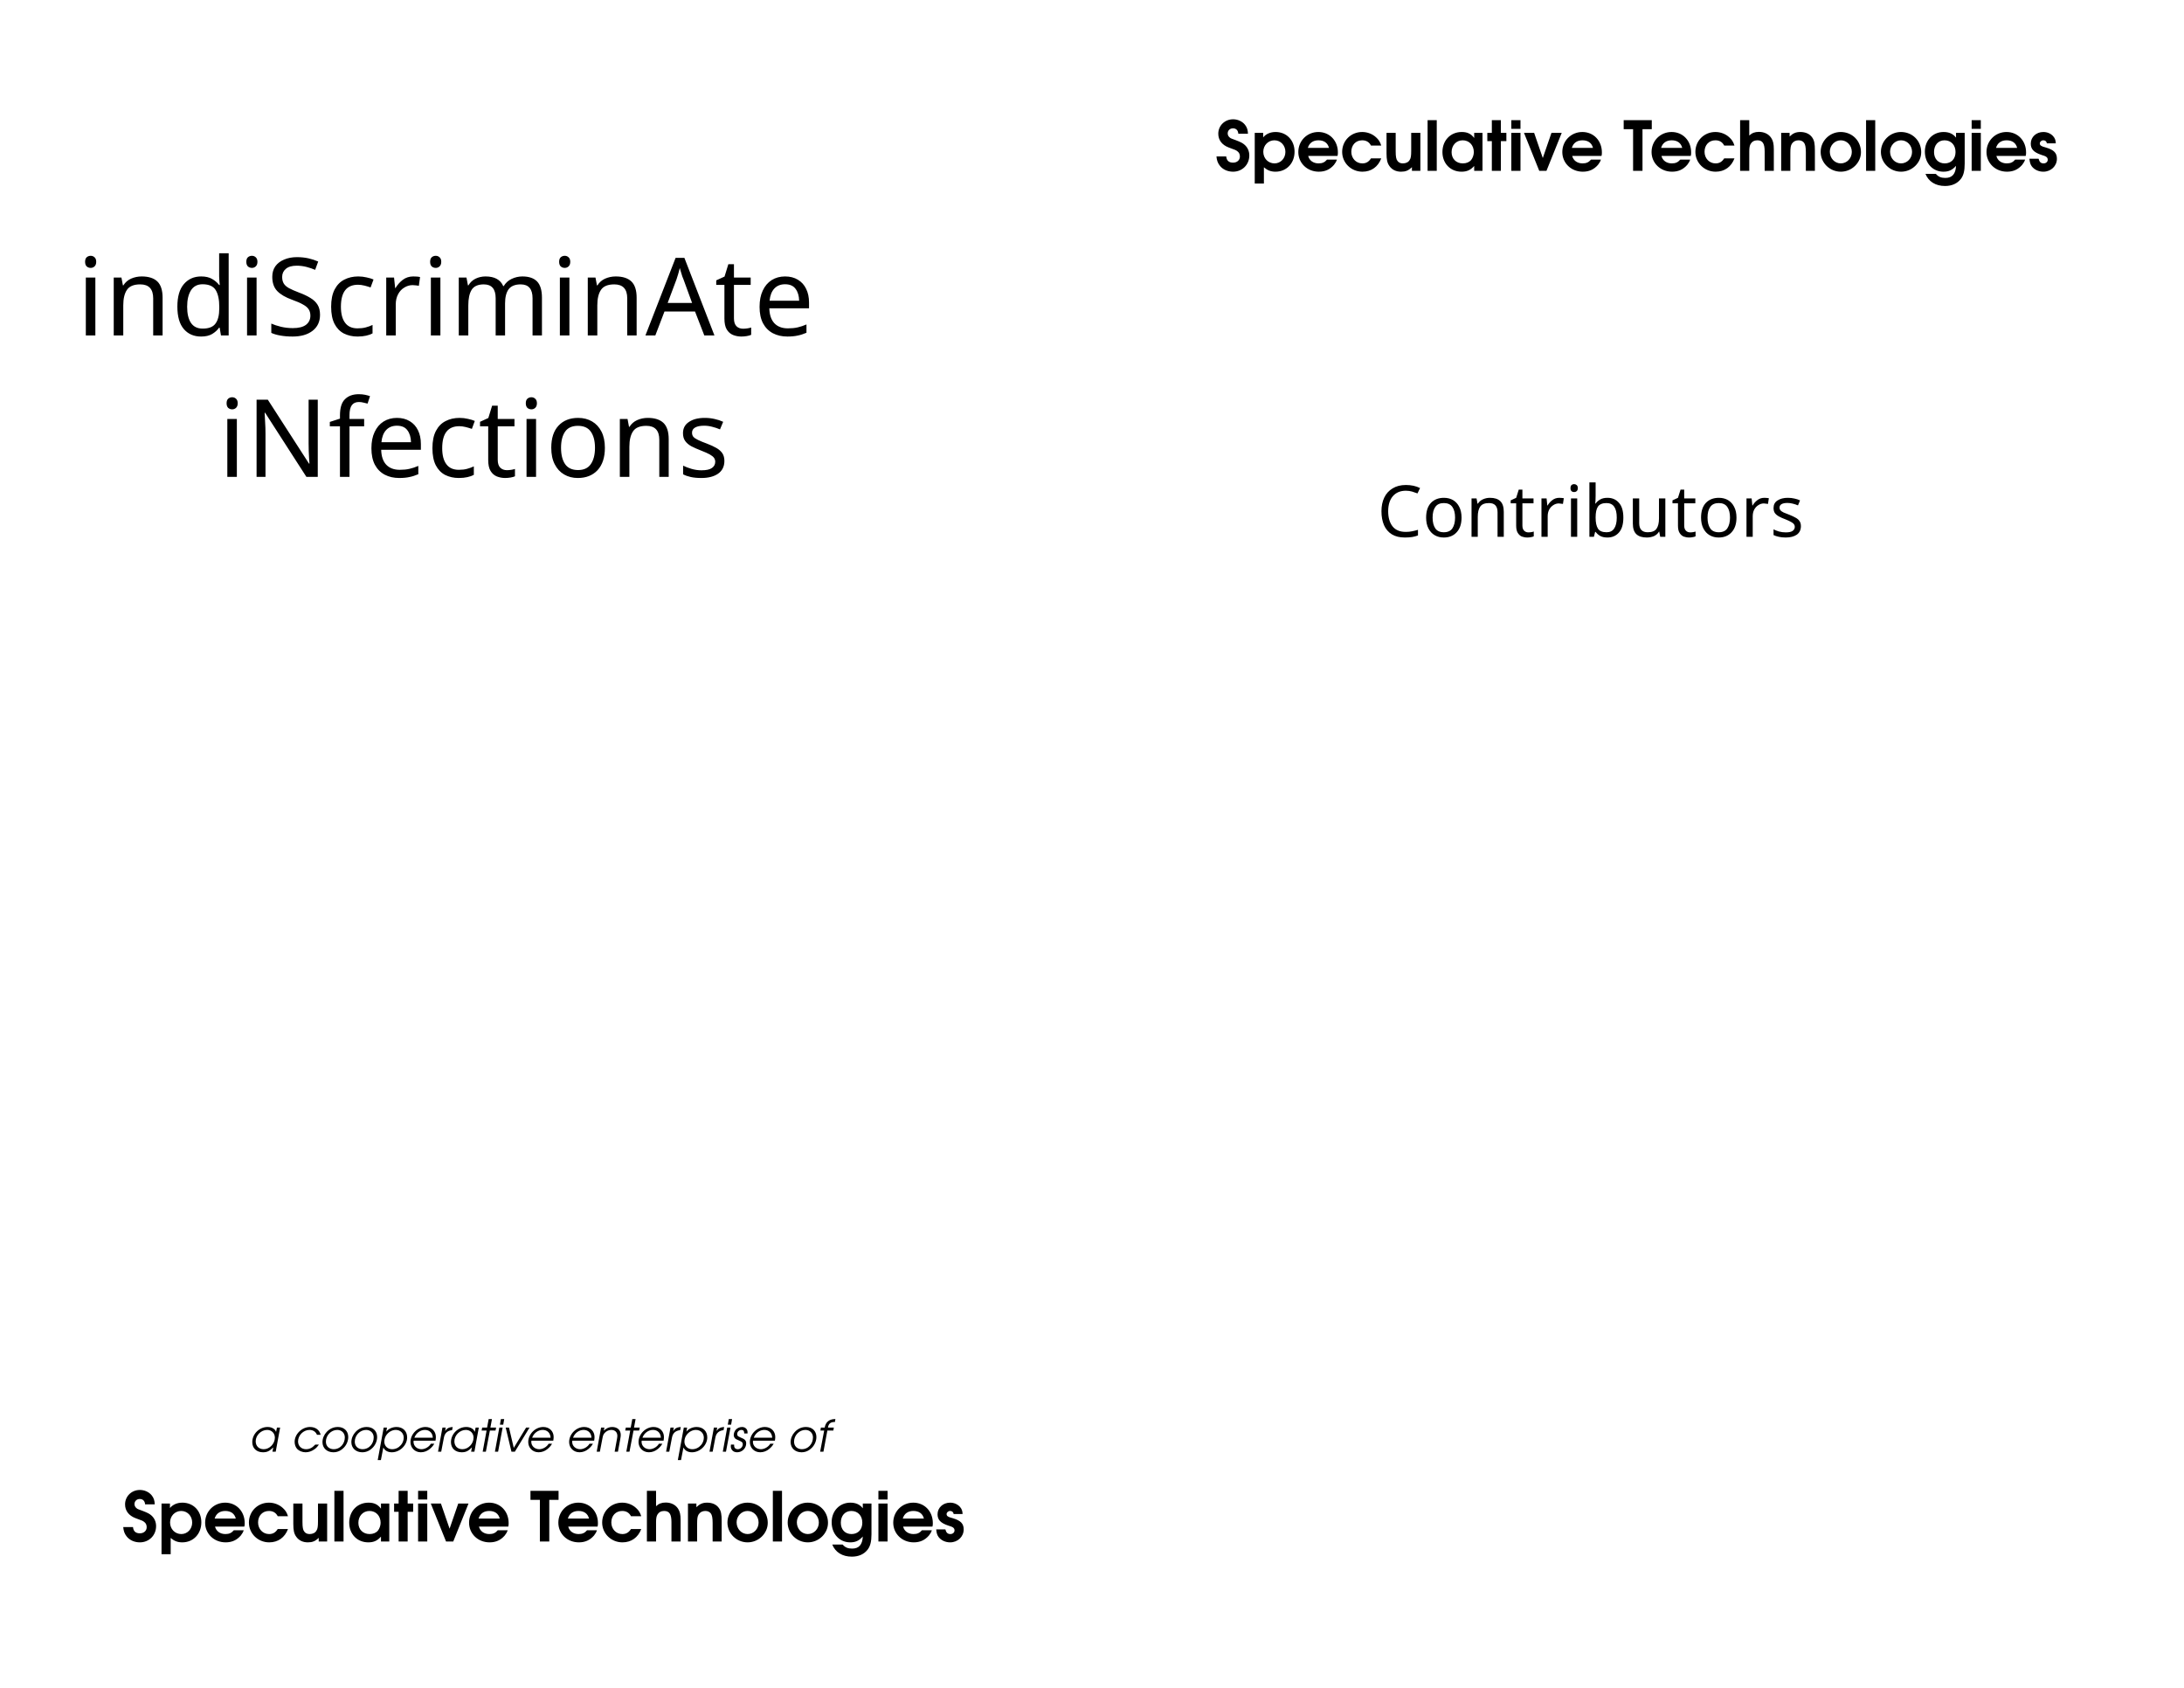
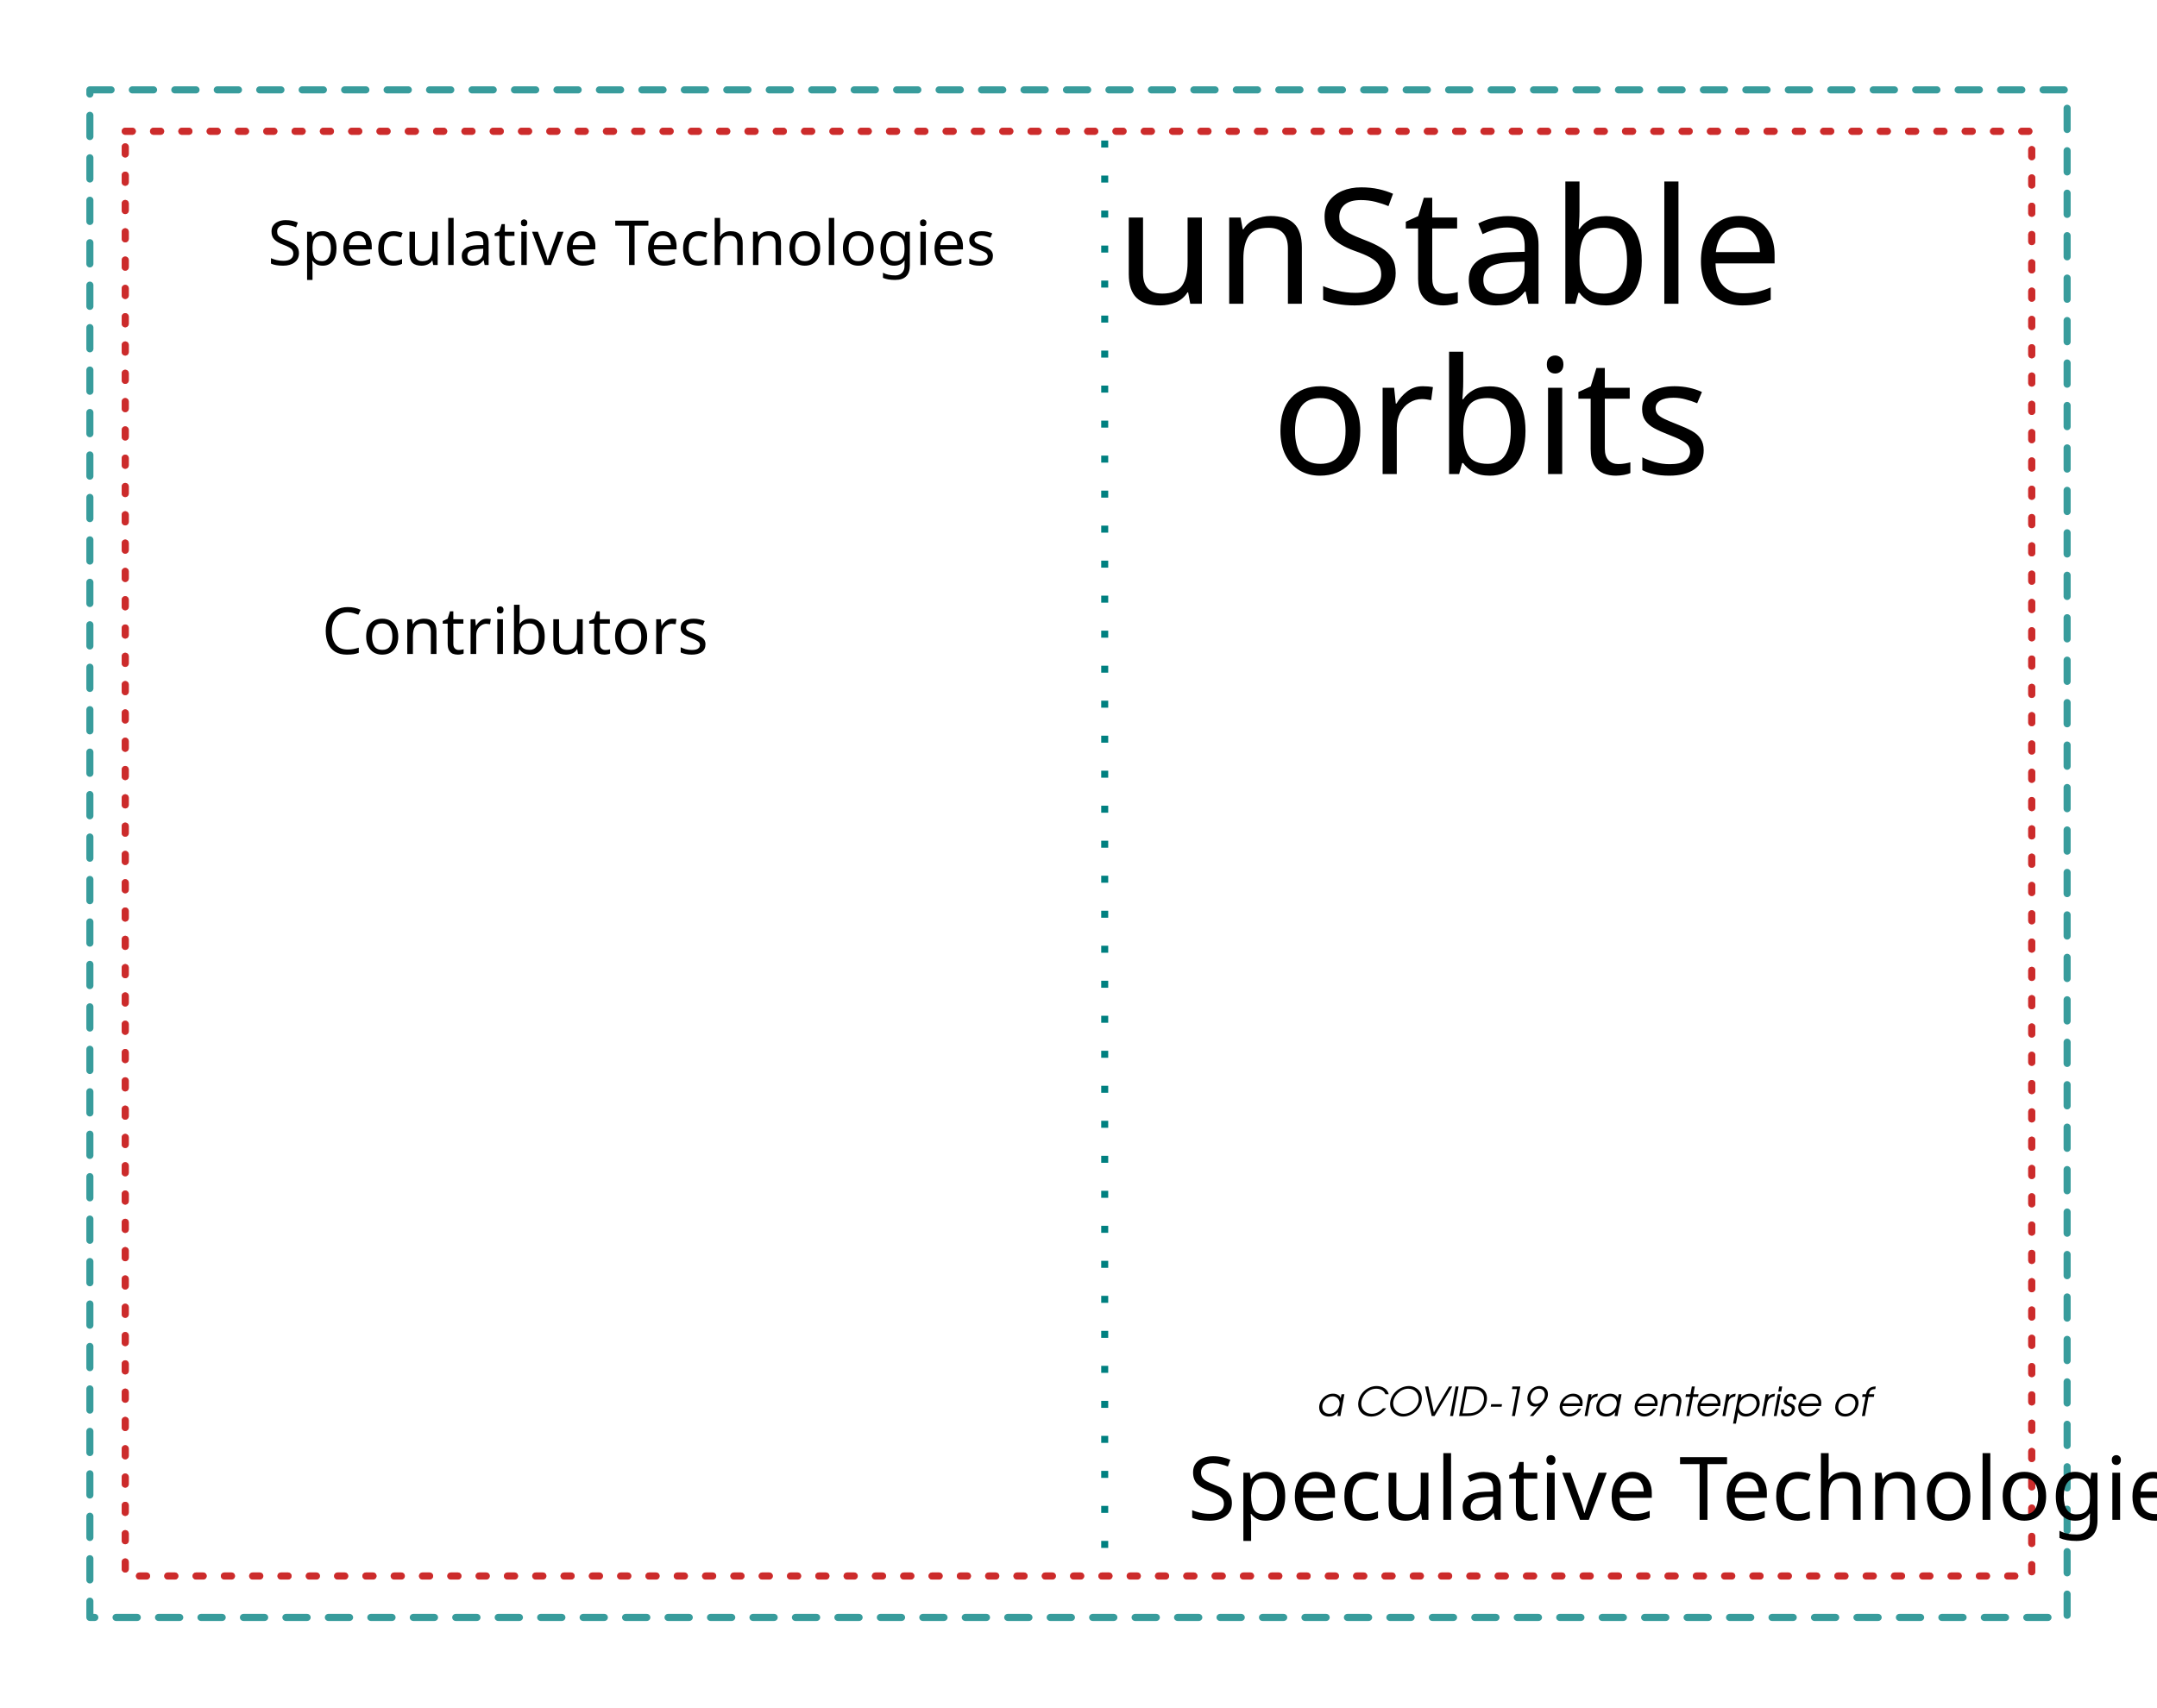
- <svg xmlns="http://www.w3.org/2000/svg" width="11in" height="8.5in" viewBox="0 0 279.4 215.9" version="1.1" id="svg8">
+ <svg xmlns="http://www.w3.org/2000/svg" width="12in" height="9.5in" viewBox="0 0 304.8 241.3" version="1.1" id="svg8">
  <defs id="defs2" />
-   <g id="layer1" transform="translate(0,-81.1)">
-     <text xml:space="preserve" style="font-style:normal;font-weight:normal;font-size:13.833px;line-height:1.25;font-family:sans-serif;text-align:center;letter-spacing:0px;word-spacing:0px;text-anchor:middle;fill:#000000;fill-opacity:1;stroke:none;stroke-width:0.346" x="69.595" y="124.004" id="text842">
-       <tspan id="tspan840" x="69.595" y="124.004" style="font-style:normal;font-variant:normal;font-weight:normal;font-stretch:normal;font-family:Variex;-inkscape-font-specification:Variex;text-align:center;text-anchor:middle;stroke-width:0.346" dx="0 0 -0.535 0 0.535 -1.604 1.1063215e-08 0 0 0 0 0 -1.336">indiScriminAte</tspan>
-       <tspan x="69.595" y="142.103" style="font-style:normal;font-variant:normal;font-weight:normal;font-stretch:normal;font-family:Variex;-inkscape-font-specification:Variex;text-align:center;text-anchor:middle;stroke-width:0.346" id="tspan844" dx="0 0 0.267 -0.267 0 0 0 -0.267 -0.267 0.267">iNfections</tspan>
+   <g id="layer2" style="display:inline" transform="translate(0,25.4)">
+     <rect style="opacity:1;fill:none;fill-opacity:1;stroke:#c92121;stroke-width:1;stroke-linecap:round;stroke-linejoin:round;stroke-miterlimit:4;stroke-dasharray:1, 3;stroke-dashoffset:0;stroke-opacity:0.781;paint-order:markers fill stroke" id="rect869" width="269.408" height="204.194" x="17.696" y="-6.847" />
+     <rect y="-6.847" x="17.696" height="204.194" width="269.408" id="rect871" style="opacity:1;fill:none;fill-opacity:1;stroke:#c92121;stroke-width:1;stroke-linecap:round;stroke-linejoin:round;stroke-miterlimit:4;stroke-dasharray:1, 3;stroke-dashoffset:0;stroke-opacity:0.781;paint-order:markers fill stroke" />
+     <path style="fill:#000080;stroke:#008080;stroke-width:0.99;stroke-linecap:butt;stroke-linejoin:miter;stroke-miterlimit:4;stroke-dasharray:0.99, 3.958;stroke-dashoffset:0;stroke-opacity:1" d="M 156.104,-5.537 V 195.449" id="path873" />
+     <rect style="opacity:1;fill:none;fill-opacity:1;stroke:#008080;stroke-width:1;stroke-linecap:round;stroke-linejoin:round;stroke-miterlimit:4;stroke-dasharray:3, 3;stroke-dashoffset:0;stroke-opacity:0.781;paint-order:markers fill stroke" id="rect896" width="279.4" height="215.9" x="12.7" y="-12.7" />
+   </g>
+   <g id="layer1" transform="translate(0,-55.7)">
+     <text xml:space="preserve" style="font-style:normal;font-weight:normal;font-size:22.737px;line-height:1;font-family:sans-serif;text-align:center;letter-spacing:0px;word-spacing:0px;text-anchor:middle;fill:#000000;fill-opacity:1;stroke:none;stroke-width:0.568" x="225.512" y="98.631" id="text842">
+       <tspan x="225.512" y="98.631" style="font-style:normal;font-variant:normal;font-weight:normal;font-stretch:normal;line-height:1;font-family:Variex;-inkscape-font-specification:Variex;text-align:center;text-anchor:middle;stroke-width:0.568" id="tspan844">unStable</tspan>
+       <tspan x="225.512" y="122.695" style="font-style:normal;font-variant:normal;font-weight:normal;font-stretch:normal;line-height:1;font-family:Variex;-inkscape-font-specification:Variex;text-align:center;text-anchor:middle;stroke-width:0.568" id="tspan847">orbits</tspan>
    </text>
-     <text xml:space="preserve" style="font-style:normal;font-variant:normal;font-weight:normal;font-stretch:normal;font-size:8.758px;line-height:1.25;font-family:'URW Gothic L';-inkscape-font-specification:'URW Gothic L';letter-spacing:0px;word-spacing:0px;fill:#000000;fill-opacity:1;stroke:none;stroke-width:0.219" x="155.495" y="102.953" id="text848">
-       <tspan id="tspan846" x="155.495" y="102.953" style="font-style:normal;font-variant:normal;font-weight:600;font-stretch:normal;font-family:'URW Gothic L';-inkscape-font-specification:'URW Gothic L Semi-Bold';stroke-width:0.219">Speculative Technologies</tspan>
+     <text xml:space="preserve" style="font-style:normal;font-variant:normal;font-weight:normal;font-stretch:normal;font-size:8.758px;line-height:1.25;font-family:'URW Gothic L';-inkscape-font-specification:'URW Gothic L';letter-spacing:0px;word-spacing:0px;fill:#000000;fill-opacity:1;stroke:none;stroke-width:0.219" x="37.836" y="93.156" id="text848">
+       <tspan id="tspan846" x="37.836" y="93.156" style="font-style:normal;font-variant:normal;font-weight:normal;font-stretch:normal;font-size:8.758px;font-family:Tube;-inkscape-font-specification:'Tube, Normal';font-variant-ligatures:normal;font-variant-caps:normal;font-variant-numeric:normal;font-feature-settings:normal;text-align:start;writing-mode:lr-tb;text-anchor:start;stroke-width:0.219">Speculative Technologies</tspan>
    </text>
-     <text id="text854" y="149.761" x="209.422" style="font-style:normal;font-weight:normal;font-size:9.139px;line-height:1.25;font-family:sans-serif;text-align:center;letter-spacing:0px;word-spacing:0px;text-anchor:middle;fill:#000000;fill-opacity:1;stroke:none;stroke-width:0.228" xml:space="preserve">
-       <tspan id="tspan852" style="font-style:normal;font-variant:normal;font-weight:normal;font-stretch:normal;font-family:Variex;-inkscape-font-specification:Variex;text-align:center;text-anchor:middle;stroke-width:0.228" y="149.761" x="209.422">Contributors</tspan>
+     <text id="text854" y="148.129" x="78.718" style="font-style:normal;font-weight:normal;font-size:9.139px;line-height:1.25;font-family:sans-serif;text-align:center;letter-spacing:0px;word-spacing:0px;text-anchor:middle;fill:#000000;fill-opacity:1;stroke:none;stroke-width:0.228" xml:space="preserve">
+       <tspan id="tspan852" style="font-style:normal;font-variant:normal;font-weight:normal;font-stretch:normal;font-family:Variex;-inkscape-font-specification:Variex;text-align:center;text-anchor:middle;stroke-width:0.228" y="148.129" x="78.718">Contributors</tspan>
    </text>
-     <flowRoot xml:space="preserve" id="flowRoot858" style="font-style:normal;font-weight:normal;font-size:40px;line-height:50%;font-family:sans-serif;text-align:center;letter-spacing:0px;word-spacing:0px;text-anchor:middle;fill:#000000;fill-opacity:1;stroke:none" transform="matrix(0.2284481,0,0,0.2284481,26.80179,84.90878)">
-       <flowRegion id="flowRegion860" style="line-height:50%;text-align:center;text-anchor:middle">
-         <rect id="rect862" width="495.985" height="244.457" x="551.543" y="80.609" style="line-height:50%;text-align:center;text-anchor:middle" />
+     <flowRoot xml:space="preserve" id="flowRoot858" style="font-style:normal;font-variant:normal;font-weight:normal;font-stretch:normal;font-size:40px;line-height:50%;font-family:'URW Gothic L';-inkscape-font-specification:'URW Gothic L';text-align:center;letter-spacing:0px;word-spacing:0px;text-anchor:middle;fill:#000000;fill-opacity:1;stroke:none" transform="matrix(0.2284481,0,0,0.2284481,-103.9102,77.75788)">
+       <flowRegion id="flowRegion860" style="font-style:normal;font-variant:normal;font-weight:normal;font-stretch:normal;line-height:50%;font-family:'URW Gothic L';-inkscape-font-specification:'URW Gothic L';text-align:center;text-anchor:middle">
+         <rect id="rect862" width="495.985" height="244.457" x="551.543" y="80.609" style="font-style:normal;font-variant:normal;font-weight:normal;font-stretch:normal;line-height:50%;font-family:'URW Gothic L';-inkscape-font-specification:'URW Gothic L';text-align:center;text-anchor:middle" />
      </flowRegion>
-       <flowPara id="flowPara874" style="font-style:normal;font-variant:normal;font-weight:normal;font-stretch:normal;font-size:13.333px;line-height:50%;font-family:'URW Gothic L';-inkscape-font-specification:'URW Gothic L, Normal';font-variant-ligatures:normal;font-variant-caps:normal;font-variant-numeric:normal;font-feature-settings:normal;text-align:center;writing-mode:lr-tb;text-anchor:middle">is a group of science-fiction/fantasy/horror writers based in Madison, the capital of Wisconsin, where beer and serial killers abound, and a vast network of brain-warping minerals were deposited as the glaciers retreated... at any rate, something needs to take the blame for all this.</flowPara>
+       <flowPara id="flowPara874" style="font-style:normal;font-variant:normal;font-weight:normal;font-stretch:normal;font-size:21.619px;line-height:50%;font-family:'URW Gothic L';-inkscape-font-specification:'URW Gothic L';font-variant-ligatures:normal;font-variant-caps:normal;font-variant-numeric:normal;font-feature-settings:normal;text-align:center;writing-mode:lr-tb;text-anchor:middle">is a group of science-fiction/fantasy/horror writers based in Madison, the capital of Wisconsin, where beer and serial killers abound, and a vast network of brain-warping minerals were deposited as the glaciers retreated... at any rate, something needs to take the blame for all this.</flowPara>
    </flowRoot>
-     <flowRoot xml:space="preserve" id="flowRoot866" style="fill:black;fill-opacity:1;stroke:none;font-family:'URW Gothic L';font-style:normal;font-weight:normal;font-size:26.667px;line-height:1.25;letter-spacing:0px;word-spacing:0px;-inkscape-font-specification:'URW Gothic L';font-stretch:normal;font-variant:normal;">
-       <flowRegion id="flowRegion868" style="-inkscape-font-specification:'URW Gothic L';font-family:'URW Gothic L';font-weight:normal;font-style:normal;font-stretch:normal;font-variant:normal;font-size:26.667px;">
-         <rect id="rect870" width="480.833" height="72.731" x="552.553" y="81.619" style="-inkscape-font-specification:'URW Gothic L';font-family:'URW Gothic L';font-weight:normal;font-style:normal;font-stretch:normal;font-variant:normal;font-size:26.667px;" />
+     <flowRoot xml:space="preserve" id="flowRoot866" style="font-style:normal;font-variant:normal;font-weight:normal;font-stretch:normal;font-size:26.667px;line-height:1.25;font-family:'URW Gothic L';-inkscape-font-specification:'URW Gothic L';letter-spacing:0px;word-spacing:0px;fill:#000000;fill-opacity:1;stroke:none">
+       <flowRegion id="flowRegion868" style="font-style:normal;font-variant:normal;font-weight:normal;font-stretch:normal;font-size:26.667px;font-family:'URW Gothic L';-inkscape-font-specification:'URW Gothic L'">
+         <rect id="rect870" width="480.833" height="72.731" x="552.553" y="81.619" style="font-style:normal;font-variant:normal;font-weight:normal;font-stretch:normal;font-size:26.667px;font-family:'URW Gothic L';-inkscape-font-specification:'URW Gothic L'" />
      </flowRegion>
      <flowPara id="flowPara872" />
    </flowRoot>
-     <text id="text892" y="278.282" x="15.641" style="font-style:normal;font-variant:normal;font-weight:normal;font-stretch:normal;font-size:8.758px;line-height:1.25;font-family:'URW Gothic L';-inkscape-font-specification:'URW Gothic L';letter-spacing:0px;word-spacing:0px;fill:#000000;fill-opacity:1;stroke:none;stroke-width:0.219" xml:space="preserve">
-       <tspan style="font-style:normal;font-variant:normal;font-weight:600;font-stretch:normal;font-family:'URW Gothic L';-inkscape-font-specification:'URW Gothic L Semi-Bold';stroke-width:0.219" y="278.282" x="15.641" id="tspan890">Speculative Technologies</tspan>
+     <text id="text892" y="270.504" x="167.841" style="font-style:normal;font-variant:normal;font-weight:normal;font-stretch:normal;font-size:12.408px;line-height:1.25;font-family:'URW Gothic L';-inkscape-font-specification:'URW Gothic L';letter-spacing:0px;word-spacing:0px;fill:#000000;fill-opacity:1;stroke:none;stroke-width:0.31" xml:space="preserve">
+       <tspan style="font-style:normal;font-variant:normal;font-weight:normal;font-stretch:normal;font-size:12.408px;font-family:Tube;-inkscape-font-specification:'Tube, Normal';font-variant-ligatures:normal;font-variant-caps:normal;font-variant-numeric:normal;font-feature-settings:normal;text-align:start;writing-mode:lr-tb;text-anchor:start;stroke-width:0.31" y="270.504" x="167.841" id="tspan890">Speculative Technologies</tspan>
    </text>
-     <text xml:space="preserve" style="font-style:normal;font-variant:normal;font-weight:normal;font-stretch:normal;font-size:8.758px;line-height:1.25;font-family:'URW Gothic L';-inkscape-font-specification:'URW Gothic L';letter-spacing:0px;word-spacing:0px;fill:#000000;fill-opacity:1;stroke:none;stroke-width:0.219" x="31.772" y="266.789" id="text896">
-       <tspan id="tspan894" x="31.772" y="266.789" style="font-style:oblique;font-variant:normal;font-weight:normal;font-stretch:normal;font-size:5.644px;font-family:'URW Gothic L';-inkscape-font-specification:'URW Gothic L Oblique';stroke-width:0.219">a cooperative enterprise of</tspan>
+     <text xml:space="preserve" style="font-style:normal;font-variant:normal;font-weight:normal;font-stretch:normal;font-size:8.758px;line-height:1.25;font-family:'URW Gothic L';-inkscape-font-specification:'URW Gothic L';letter-spacing:0px;word-spacing:0px;fill:#000000;fill-opacity:1;stroke:none;stroke-width:0.219" x="185.911" y="255.833" id="text896">
+       <tspan id="tspan894" x="185.911" y="255.833" style="font-style:oblique;font-variant:normal;font-weight:normal;font-stretch:normal;font-size:5.644px;font-family:'URW Gothic L';-inkscape-font-specification:'URW Gothic L Oblique';stroke-width:0.219">a COVID-19 era enterprise of</tspan>
    </text>
-     <flowRoot xml:space="preserve" id="flowRoot898" style="font-style:normal;font-variant:normal;font-weight:normal;font-stretch:normal;font-size:13.333px;line-height:1.25;font-family:'URW Gothic L';-inkscape-font-specification:'URW Gothic L, Normal';font-variant-ligatures:normal;font-variant-caps:normal;font-variant-numeric:normal;font-feature-settings:normal;text-align:center;letter-spacing:0px;word-spacing:0px;writing-mode:lr-tb;text-anchor:middle;fill:#000000;fill-opacity:1;stroke:none" transform="matrix(0.2645833,0,0,0.2645833,10.08668,81.63454)">
+     <flowRoot xml:space="preserve" id="flowRoot898" style="font-style:normal;font-variant:normal;font-weight:normal;font-stretch:normal;font-size:13.333px;line-height:1.25;font-family:'URW Gothic L';-inkscape-font-specification:'URW Gothic L, Normal';font-variant-ligatures:normal;font-variant-caps:normal;font-variant-numeric:normal;font-feature-settings:normal;text-align:center;letter-spacing:0px;word-spacing:0px;writing-mode:lr-tb;text-anchor:middle;fill:#000000;fill-opacity:1;stroke:none" transform="matrix(0.2645833,0,0,0.2645833,-120.6175,78.11221)">
      <flowRegion id="flowRegion900" style="text-align:center;text-anchor:middle">
        <rect id="rect902" width="253.548" height="222.234" x="627.305" y="280.619" style="text-align:center;text-anchor:middle" />
      </flowRegion>
-       <flowPara id="flowPara904">F.J. Bergmann</flowPara>
-       <flowPara id="flowPara914">Andy Dibble</flowPara>
-       <flowPara id="flowPara906">Dan Fitch</flowPara>
-       <flowPara id="flowPara908">Julie Fitzpatrick</flowPara>
-       <flowPara id="flowPara910">Jesse Giallombardo</flowPara>
-       <flowPara id="flowPara916">Bhim Nimgade</flowPara>
-       <flowPara id="flowPara912" />
+       <flowPara id="flowPara904" style="font-style:normal;font-variant:normal;font-weight:normal;font-stretch:normal;font-size:18.667px;font-family:'URW Gothic L';-inkscape-font-specification:'URW Gothic L, Normal';font-variant-ligatures:normal;font-variant-caps:normal;font-variant-numeric:normal;font-feature-settings:normal;text-align:center;writing-mode:lr-tb;text-anchor:middle">F.J. Bergmann</flowPara>
+       <flowPara id="flowPara914" style="font-style:normal;font-variant:normal;font-weight:normal;font-stretch:normal;font-size:18.667px;font-family:'URW Gothic L';-inkscape-font-specification:'URW Gothic L, Normal';font-variant-ligatures:normal;font-variant-caps:normal;font-variant-numeric:normal;font-feature-settings:normal;text-align:center;writing-mode:lr-tb;text-anchor:middle">Andy Dibble</flowPara>
+       <flowPara id="flowPara906" style="font-style:normal;font-variant:normal;font-weight:normal;font-stretch:normal;font-size:18.667px;font-family:'URW Gothic L';-inkscape-font-specification:'URW Gothic L, Normal';font-variant-ligatures:normal;font-variant-caps:normal;font-variant-numeric:normal;font-feature-settings:normal;text-align:center;writing-mode:lr-tb;text-anchor:middle">Dan Fitch</flowPara>
+       <flowPara id="flowPara908" style="font-style:normal;font-variant:normal;font-weight:normal;font-stretch:normal;font-size:18.667px;font-family:'URW Gothic L';-inkscape-font-specification:'URW Gothic L, Normal';font-variant-ligatures:normal;font-variant-caps:normal;font-variant-numeric:normal;font-feature-settings:normal;text-align:center;writing-mode:lr-tb;text-anchor:middle">Julie Fitzpatrick</flowPara>
+       <flowPara id="flowPara910" style="font-style:normal;font-variant:normal;font-weight:normal;font-stretch:normal;font-size:18.667px;font-family:'URW Gothic L';-inkscape-font-specification:'URW Gothic L, Normal';font-variant-ligatures:normal;font-variant-caps:normal;font-variant-numeric:normal;font-feature-settings:normal;text-align:center;writing-mode:lr-tb;text-anchor:middle">Jesse Giallombardo</flowPara>
+       <flowPara id="flowPara916" style="font-style:normal;font-variant:normal;font-weight:normal;font-stretch:normal;font-size:18.667px;font-family:'URW Gothic L';-inkscape-font-specification:'URW Gothic L, Normal';font-variant-ligatures:normal;font-variant-caps:normal;font-variant-numeric:normal;font-feature-settings:normal;text-align:center;writing-mode:lr-tb;text-anchor:middle">Bhim Nimgade</flowPara>
+       <flowPara id="flowPara912" style="font-style:normal;font-variant:normal;font-weight:normal;font-stretch:normal;font-size:18.667px;font-family:'URW Gothic L';-inkscape-font-specification:'URW Gothic L, Normal';font-variant-ligatures:normal;font-variant-caps:normal;font-variant-numeric:normal;font-feature-settings:normal;text-align:center;writing-mode:lr-tb;text-anchor:middle" />
    </flowRoot>
  </g>
</svg>
